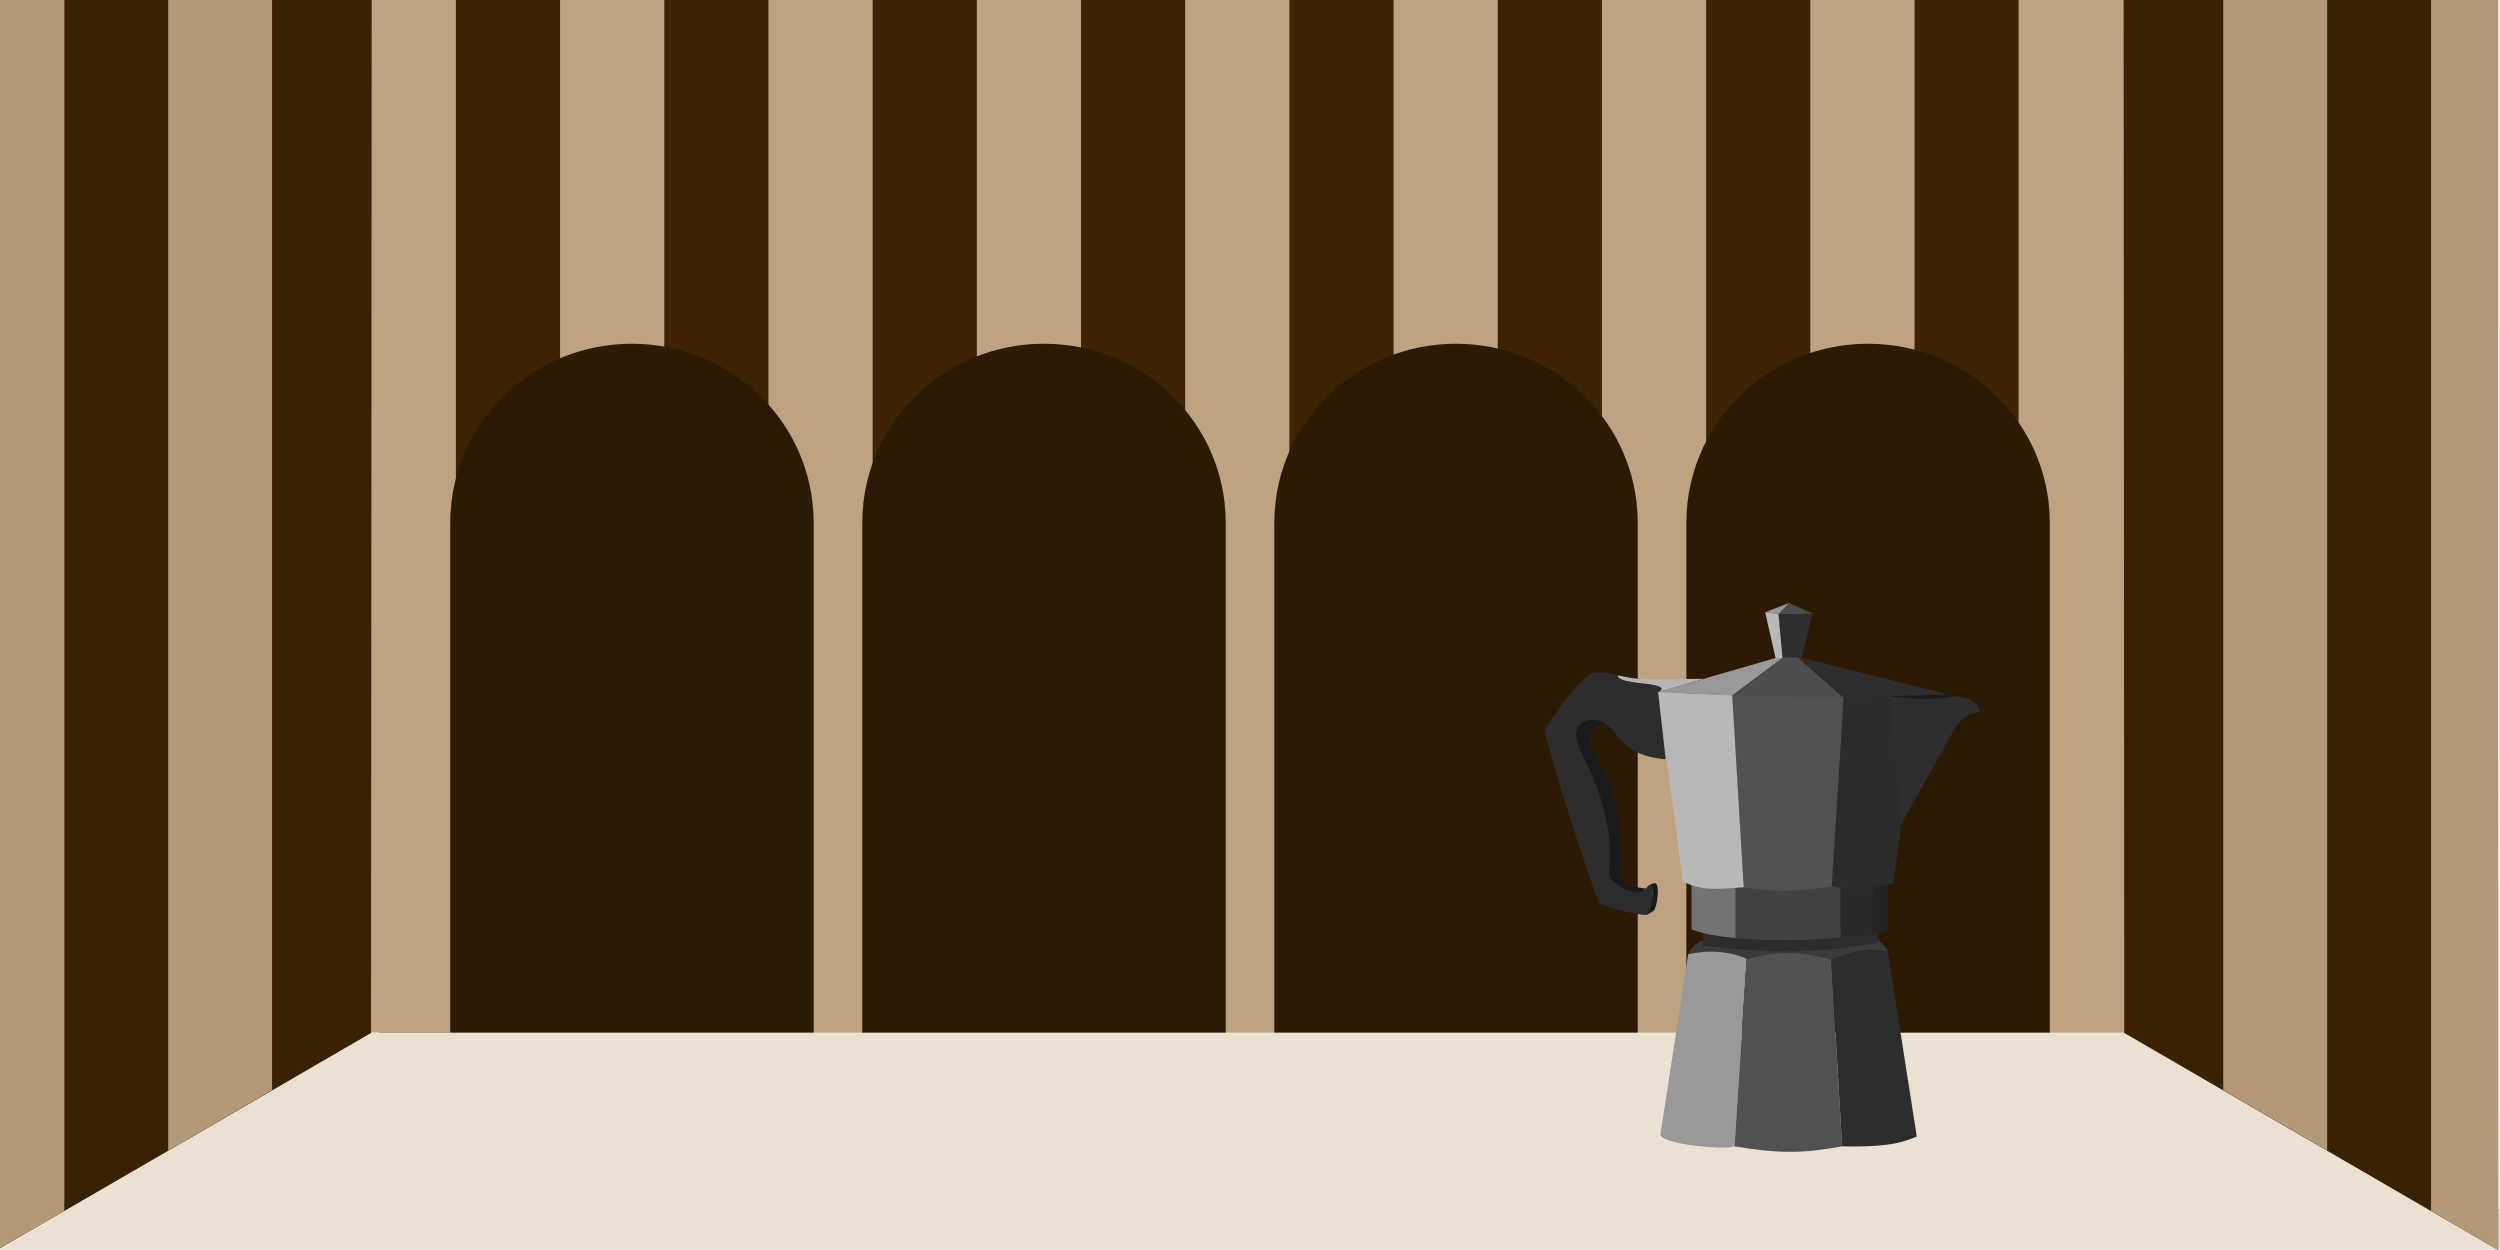
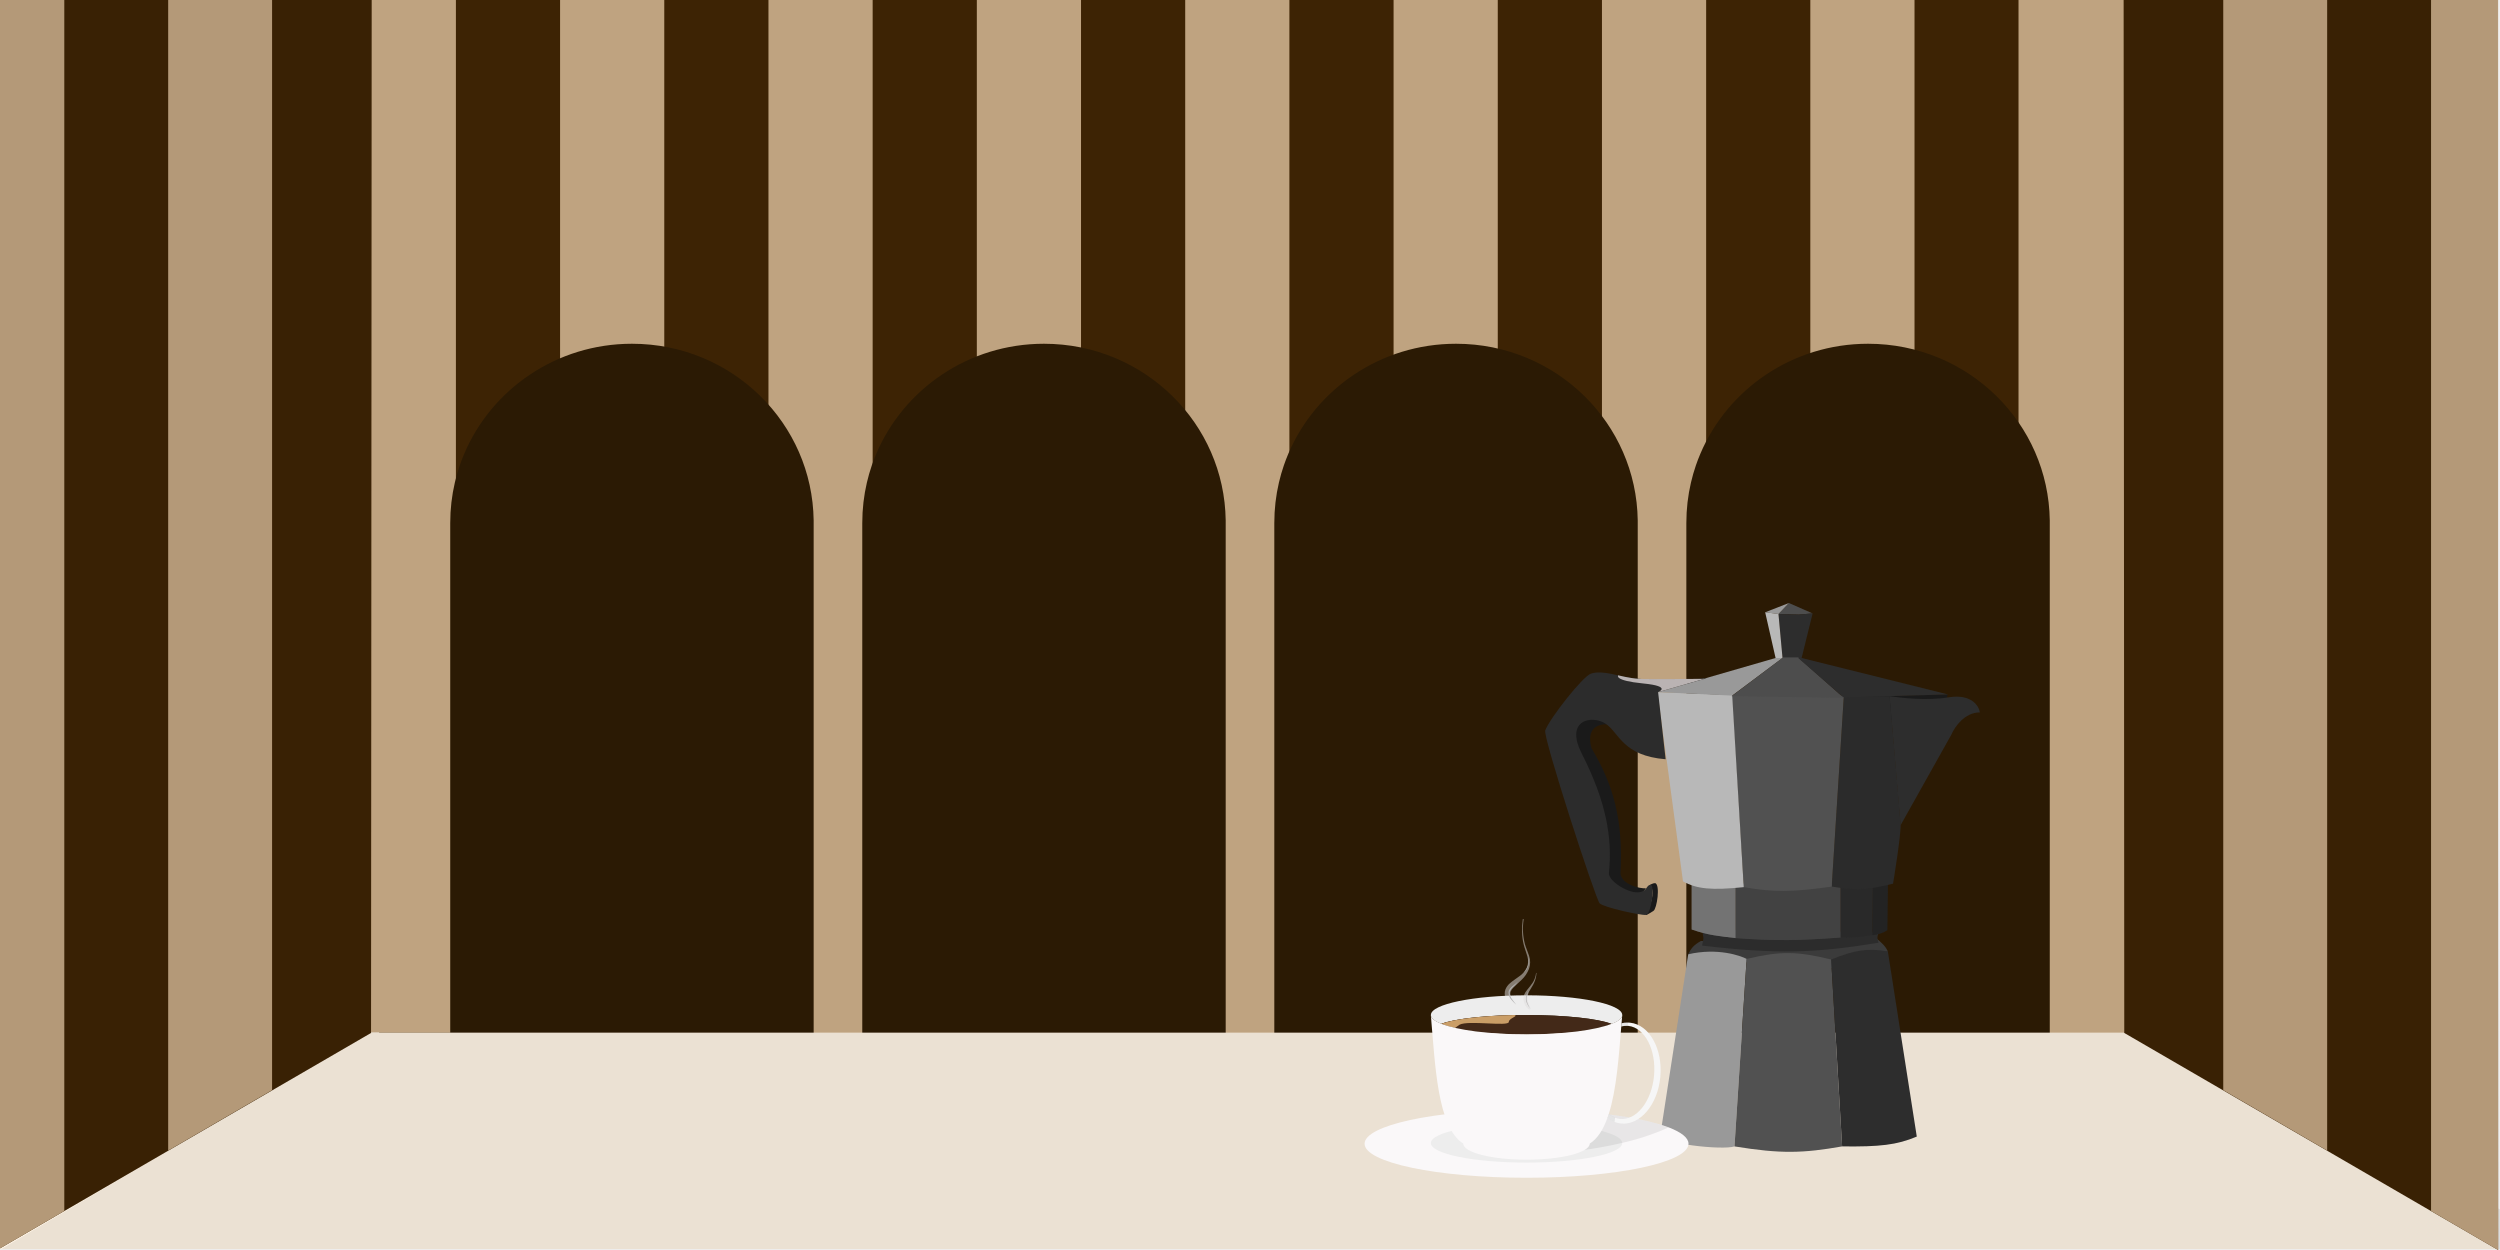
<svg xmlns="http://www.w3.org/2000/svg" width="2160" height="1080" viewBox="0 0 2160 1080" fill="none">
  <g clip-path="url(#clip0_106_27721)">
    <mask id="mask0_106_27721" style="mask-type:luminance" maskUnits="userSpaceOnUse" x="0" y="0" width="2160" height="1080">
      <path d="M2160 0H0V1080H2160V0Z" fill="white" />
    </mask>
    <g mask="url(#mask0_106_27721)">
      <path d="M1835.52 -1.38H327.521V892.62H1835.52V-1.38Z" fill="#3D2304" />
      <path d="M753.97 -2.73H663.95V892.56H753.97V-2.73Z" fill="#BFA380" />
      <path d="M934 -2.73H843.979V892.56H934V-2.73Z" fill="#BFA380" />
      <path d="M1114.04 -2.73H1024.02V892.56H1114.04V-2.73Z" fill="#BFA380" />
      <path d="M1294.07 -2.73H1204.05V892.56H1294.07V-2.73Z" fill="#BFA380" />
      <path d="M1474.11 -2.73H1384.09V892.56H1474.11V-2.73Z" fill="#BFA380" />
      <path d="M1654.14 -2.73H1564.12V892.56H1654.14V-2.73Z" fill="#BFA380" />
      <path d="M1838 -3H1744V893H1838V-3Z" fill="#BFA380" />
      <path d="M393.9 -3.42H303.88V892.24H393.9V-3.42Z" fill="#BFA380" />
      <path d="M573.93 -3.42H483.91V892.24H573.93V-3.42Z" fill="#BFA380" />
      <path d="M389 451.675V897H703V451.675C703 451.005 703 450.345 703 449.675V449.615C702.44 407.714 684.98 369.842 657.03 342.302C628.61 314.311 589.37 297 546.01 297C480.74 297 424.77 336.241 401.09 392.083C399.7 395.353 398.42 398.673 397.26 402.054C395.59 406.924 394.15 411.904 392.98 416.974C390.38 428.134 389.01 439.745 389.01 451.675H389Z" fill="#2B1A04" />
      <path d="M745 451.675V897H1059V451.675C1059 451.005 1059 450.345 1059 449.675V449.615C1058.44 407.714 1040.98 369.842 1013.03 342.302C984.61 314.311 945.37 297 902.01 297C836.74 297 780.77 336.241 757.09 392.083C755.7 395.353 754.42 398.673 753.26 402.054C751.59 406.924 750.15 411.904 748.98 416.974C746.38 428.134 745.01 439.745 745.01 451.675H745Z" fill="#2B1A04" />
      <path d="M1101 451.675V897H1415V451.675C1415 451.005 1415 450.345 1415 449.675V449.615C1414.44 407.714 1396.98 369.842 1369.03 342.302C1340.61 314.311 1301.37 297 1258.01 297C1192.74 297 1136.77 336.241 1113.09 392.083C1111.7 395.353 1110.42 398.673 1109.26 402.054C1107.59 406.924 1106.15 411.904 1104.98 416.974C1102.38 428.134 1101.01 439.745 1101.01 451.675H1101Z" fill="#2B1A04" />
      <path d="M1457 451.675V897H1771V451.675C1771 451.005 1771 450.345 1771 449.675V449.615C1770.44 407.714 1752.98 369.842 1725.03 342.302C1696.61 314.311 1657.37 297 1614.01 297C1548.74 297 1492.77 336.241 1469.09 392.083C1467.7 395.353 1466.42 398.673 1465.26 402.054C1463.59 406.924 1462.15 411.904 1460.98 416.974C1458.38 428.134 1457.01 439.745 1457.01 451.675H1457Z" fill="#2B1A04" />
      <path d="M2158.52 1045.27V1079.24H-1.479L-0.839 1078.86L36.331 1056.94L36.41 1056.89L53.41 1046.87L53.501 1046.82L315.541 892.26L315.571 892.24H1835.34L1835.38 892.26L2158.37 1045.2H2158.38L2158.52 1045.27Z" fill="#FFF4E5" />
      <g style="mix-blend-mode:darken" opacity="0.08">
        <path d="M2160.94 1045.32V1079.29H0.94L1.58 1078.91L38.75 1056.99L38.83 1056.94L55.83 1046.92L55.91 1046.87L317.96 892.31L317.99 892.29H1837.76L1837.8 892.31L2160.79 1045.25H2160.8L2160.94 1045.32Z" fill="black" />
      </g>
      <path d="M2158.38 1079.62V1080L2157.72 1079.62L1841.85 896.22L1835.38 892.46L1835.17 557.5L1834.83 -0.38L1835.08 -0.49L1837.04 -1.31L2158.12 -0.31L2158.37 1045.55V1051.45L2158.38 1079.62Z" fill="#3D2304" />
      <mask id="mask1_106_27721" style="mask-type:luminance" maskUnits="userSpaceOnUse" x="1835" y="-11" width="324" height="1091">
        <path d="M2158.38 -9.63V1080L2157.72 1079.62L1835.23 892.06V890.95L1835.17 553.34L1835.08 -9.09V-9.7L1835.82 -10.01L1837.29 -10.64L2036.37 -10.01L2158.38 -9.63Z" fill="white" />
      </mask>
      <g mask="url(#mask1_106_27721)">
        <path d="M2010.66 -1.06H1920.89V1087.31H2010.66V-1.06Z" fill="#BFA380" />
        <path d="M2190.2 -1.06H2100.43V1087.31H2190.2V-1.06Z" fill="#BFA380" />
      </g>
      <g style="mix-blend-mode:darken" opacity="0.06">
        <path d="M2158.38 1079.62V1080L2157.72 1079.62L1841.85 896.22L1835.38 892.46L1835.17 557.5L1834.83 -0.38L1835.08 -0.49L1837.04 -1.31L2158.12 -0.31L2158.37 1045.55V1051.45L2158.38 1079.62Z" fill="black" />
      </g>
      <path d="M-2.42 1079.62V1080L-1.76 1079.62L314.11 896.22L320.58 892.46L320.79 557.5L321.13 -0.38L320.88 -0.49L318.92 -1.31L-2.16 -0.31L-2.41 1045.55V1051.45L-2.42 1079.62Z" fill="#3D2304" />
      <mask id="mask2_106_27721" style="mask-type:luminance" maskUnits="userSpaceOnUse" x="-3" y="-11" width="324" height="1091">
        <path d="M-2.42 -9.63V1080L-1.76 1079.62L320.73 892.06V890.95L320.79 553.34L320.88 -9.09V-9.7L320.14 -10.01L318.67 -10.64L119.59 -10.01L-2.42 -9.63Z" fill="white" />
      </mask>
      <g mask="url(#mask2_106_27721)">
        <path d="M145.31 1087.32H235.08L235.08 -1.05H145.31L145.31 1087.32Z" fill="#BFA380" />
        <path d="M-34.22 1087.32H55.55L55.55 -1.05H-34.22L-34.22 1087.32Z" fill="#BFA380" />
      </g>
      <g style="mix-blend-mode:darken" opacity="0.06">
        <path d="M-2.42 1079.62V1080L-1.76 1079.62L314.11 896.22L320.58 892.46L320.79 557.5L321.13 -0.38L320.88 -0.49L318.92 -1.31L-2.16 -0.31L-2.41 1045.55V1051.45L-2.42 1079.62Z" fill="black" />
      </g>
    </g>
    <path d="M1677.1 644L1682.6 600L1591.6 602L1677.1 644Z" fill="#1A1A1A" />
    <path d="M1469.6 813C1463.16 816.651 1461.15 819.323 1458.6 824.5L1508.6 831.5L1583.6 836.5L1631.1 822C1629.22 817.818 1626.77 815.544 1622.1 811.5L1469.6 813Z" fill="#3B3B3B" />
-     <path d="M1623.1 814.5C1621.57 809.978 1621.94 809.944 1623.1 805.5L1470.6 803C1471.86 813.194 1472.43 807.381 1470.6 817C1535.44 824.595 1568.52 823.516 1623.1 814.5Z" fill="#2C2C2C" />
+     <path d="M1623.1 814.5C1621.56 809.978 1621.94 809.944 1623.1 805.5L1470.6 803C1471.86 813.194 1472.43 807.381 1470.6 817C1535.44 824.595 1568.52 823.516 1623.1 814.5Z" fill="#2C2C2C" />
    <path d="M1618.1 762L1631.22 761.086L1630.72 803.714C1626.03 806.667 1622.64 807.305 1617.6 808L1618.1 762Z" fill="#232323" />
    <path d="M1590.22 763.699L1618.22 762.086L1617.6 808C1607.17 809.611 1601.25 810.406 1590.22 810V763.699Z" fill="#2C2C2C" />
    <path d="M1499.6 763.5L1590.22 763.086V810C1555.1 812.557 1535.39 813.142 1499.6 810.5V763.5Z" fill="#515151" />
-     <path d="M1461.6 761L1499.6 764V810.5C1484.94 808.77 1475.78 808.002 1461.6 803.073V761Z" fill="#999999" />
+     <path d="M1461.6 761L1499.6 764V810.5C1484.94 808.77 1475.77 808.002 1461.6 803.073V761Z" fill="#999999" />
    <g style="mix-blend-mode:darken" opacity="0.32">
      <path fill-rule="evenodd" clip-rule="evenodd" d="M1499.6 764L1461.6 761V803.073C1474.6 807.592 1483.38 808.613 1496.05 810.085C1497.2 810.219 1498.38 810.356 1499.6 810.5C1535.39 813.142 1555.1 812.557 1590.22 810V763.086L1499.6 763.5V764ZM1631.22 761.086L1618.1 762L1618.1 762.093L1590.22 763.699V810C1601.25 810.406 1607.17 809.611 1617.6 808C1622.64 807.305 1626.03 806.667 1630.72 803.714L1631.22 761.086Z" fill="#232323" />
    </g>
-     <path d="M1458.6 824.5C1484.13 818.613 1504 825.803 1509.1 828.5L1498.6 990.5C1488.44 993.944 1433.69 988.29 1434.6 980L1458.6 824.5Z" fill="#999999" />
+     <path d="M1458.6 824.5C1484.13 818.613 1504 825.803 1509.1 828.5L1498.6 990.5C1488.44 993.944 1433.68 988.29 1434.6 980L1458.6 824.5Z" fill="#999999" />
    <path d="M1498.6 990.5C1538.86 997.048 1557.83 996.421 1591.6 990.5L1582.1 829C1552.65 821.851 1538.3 821.604 1509.1 828.5L1498.6 990.5Z" fill="#515151" />
    <path d="M1582.1 829C1601.89 821.047 1613.1 818.916 1631.1 821.999L1656.1 981.999C1638.82 989.313 1624.11 990.87 1591.6 990.499L1582.1 829Z" fill="#2D2D2D" />
    <path d="M1593.12 601.5H1632.62C1632.62 601.5 1641.69 703.5 1642.12 712.5C1642.55 721.5 1635.6 763.5 1635.6 763.5C1617.14 767.799 1606.38 770.279 1582.6 766L1593.12 601.5Z" fill="#2B2B2B" />
    <path d="M1496.1 601H1593.1L1582.6 766C1548.49 770.896 1532.27 770.942 1506.6 766.5L1496.1 601Z" fill="#515151" />
    <path d="M1454.1 761.5L1432.1 598L1496.6 600.5L1506.6 766.5C1479.08 769.301 1466.16 768.213 1454.1 761.5Z" fill="#B8B8B8" />
-     <path d="M1683.6 602.5C1703.2 599.3 1709.77 609.833 1710.6 615.5C1697.4 615.5 1688.77 628.167 1686.1 634.5L1642.1 713L1632.6 601.5C1641.6 602.833 1664 605.7 1683.6 602.5Z" fill="#2D2D2D" />
+     <path d="M1683.6 602.5C1703.2 599.3 1709.76 609.833 1710.6 615.5C1697.4 615.5 1688.76 628.167 1686.1 634.5L1642.1 713L1632.6 601.5C1641.6 602.833 1664 605.7 1683.6 602.5Z" fill="#2D2D2D" />
    <path d="M1536.6 530.5L1545.6 521L1566.1 530L1554.1 531L1536.6 530.5Z" fill="#4D4D4D" />
    <path d="M1556.6 568.5L1566.1 530L1554.1 531L1536.6 530.5L1540.1 568.5H1556.6Z" fill="#2D2D2D" />
    <path d="M1525.1 529L1545.6 521L1536.6 530.5L1525.1 529Z" fill="#999999" />
    <path d="M1540.1 568.5H1534.1L1525.1 529L1536.6 530.5L1540.1 568.5Z" fill="#B8B8B8" />
    <path d="M1496.6 601L1432.1 598L1534.1 568.5H1540.1L1496.6 601Z" fill="#999999" />
    <path d="M1496.1 601.5L1593.1 603L1553.6 568H1540.6L1496.1 601.5Z" fill="#4D4D4D" />
    <path d="M1592.6 602.5L1553.6 568.5H1556.6L1683.1 600L1592.6 602.5Z" fill="#2D2D2D" />
    <path d="M1428.6 786.998C1431.6 785.123 1434.6 764.5 1430.1 763C1428.1 763.002 1425.59 764.498 1425.59 764.498C1432.02 771.999 1422.1 789.998 1422.1 789.998C1422.1 790.998 1422.2 790.999 1428.6 786.998Z" fill="#1A1A1A" />
-     <path d="M1400.1 755C1402.64 708.439 1393.93 678.018 1375.1 646.5C1369.03 625.218 1386.64 624.672 1391.63 626.502L1392.6 627C1392.38 626.825 1392.05 626.655 1391.63 626.502L1376.1 618.5L1358.6 624.5L1360.6 656L1391.1 765.5L1417.1 774L1422.1 767.5C1416.77 767.833 1401.6 764.5 1400.1 755Z" fill="#1A1A1A" />
-     <path d="M1411.1 586C1436.7 588.996 1474.6 586 1474.6 586L1432.6 598L1439.1 656C1402.1 653 1399.1 633.5 1387.6 625.5C1376.1 617.5 1351.55 621.463 1366.6 651C1387.97 692.952 1393.21 724.5 1390.1 754C1389.36 761 1405.6 771.167 1414.6 771C1423.6 770.833 1422.1 764.5 1426.1 764.5C1430.1 764.5 1426.6 790 1422.1 790.5C1417.6 791 1385.6 784 1382.1 780.5C1378.6 777 1332.6 635.5 1335.1 631C1339.1 620.5 1367.6 584.211 1374.6 582C1385.1 578.685 1398.7 584.548 1411.1 586Z" fill="#2C2C2C" />
+     <path d="M1400.1 755C1402.64 708.439 1393.93 678.018 1375.1 646.5C1369.03 625.218 1386.64 624.672 1391.63 626.502L1392.6 627C1392.38 626.825 1392.05 626.655 1391.63 626.502L1376.1 618.5L1358.6 624.5L1360.6 656L1391.1 765.5L1417.1 774L1422.1 767.5C1416.76 767.833 1401.6 764.5 1400.1 755Z" fill="#1A1A1A" />
+     <path d="M1411.1 586C1436.7 588.996 1474.6 586 1474.6 586L1432.6 598L1439.1 656C1402.1 653 1399.1 633.5 1387.6 625.5C1376.1 617.5 1351.55 621.463 1366.6 651C1387.97 692.952 1393.21 724.5 1390.1 754C1389.36 761 1405.6 771.167 1414.6 771C1423.6 770.833 1422.1 764.5 1426.1 764.5C1430.1 764.5 1426.6 790 1422.1 790.5C1417.6 791 1385.6 784 1382.1 780.5C1378.6 777 1332.6 635.5 1335.1 631C1339.1 620.5 1367.6 584.211 1374.6 582C1385.1 578.685 1398.69 584.548 1411.1 586Z" fill="#2C2C2C" />
    <path d="M1415.6 586.5C1423.1 587 1472.6 586.5 1472.6 586.5L1432.6 598C1432.6 598 1445.1 593 1419.6 590.5C1394.1 588 1398.1 583.5 1398.1 583.5C1398.1 583.5 1408.1 586 1415.6 586.5Z" fill="#BAB3B3" />
+     <path d="M1458.86 988.172C1458.86 1004.42 1396.22 1017.59 1318.93 1017.59C1241.64 1017.59 1179 1004.42 1179 988.172C1179 972.318 1238.73 959.346 1313.5 958.787C1315.3 958.787 1317.11 958.787 1318.93 958.787C1371.9 958.787 1418 964.976 1441.76 974.047C1452.66 978.252 1458.86 983.068 1458.86 988.172Z" fill="#FAF8F9" />
+     <path d="M1318.93 1004.48C1364.6 1004.48 1401.62 996.923 1401.62 987.596C1401.62 978.269 1364.6 970.708 1318.93 970.708C1273.26 970.708 1236.24 978.269 1236.24 987.596C1236.24 996.923 1273.26 1004.48 1318.93 1004.48Z" fill="#EDEDED" />
+     <g style="mix-blend-mode:multiply">
+       <path d="M1441.76 974.064C1428.8 979.9 1415.37 984.379 1401.65 987.442C1377.7 993.135 1353.29 996.179 1328.79 996.531C1300.21 996.531 1282.01 990.596 1282.01 982.067C1282.01 979.015 1284.37 975.505 1288.9 971.894C1294.21 967.604 1302.51 963.093 1313.59 958.837C1315.4 958.837 1317.2 958.837 1319.02 958.837C1371.9 958.753 1418 964.942 1441.76 974.064Z" fill="#EDEDED" />
+     </g>
+     <path d="M1401.62 876.973V877.498C1401.23 880.093 1397.99 882.585 1392.51 884.722C1380.85 880.11 1352.26 876.973 1318.82 876.973C1285.39 876.973 1256.93 880.093 1245.28 884.603C1239.87 882.433 1236.66 880.008 1236.29 877.431V876.905C1236.29 867.579 1273.32 859.949 1318.98 859.949C1364.63 859.949 1401.62 867.579 1401.62 876.973Z" fill="#EDEDED" />
+     <path d="M1392.45 884.654C1378.72 890.08 1350.95 893.81 1318.93 893.81C1303.54 893.885 1288.17 892.928 1272.89 890.945C1263.51 889.889 1254.26 887.764 1245.29 884.603C1255.7 880.567 1279.58 877.6 1308.39 876.973C1311.83 876.973 1315.3 876.973 1318.82 876.973C1352.26 876.973 1380.85 880.11 1392.45 884.654Z" fill="#432918" />
+     <path d="M1303.62 882.941C1303.62 887.231 1268.51 881.246 1261.01 885.366C1260.85 885.366 1257.32 888.079 1257.14 888.147C1253.11 887.272 1249.15 886.088 1245.29 884.603C1255.7 880.567 1279.58 877.6 1308.39 876.973C1312.6 877.77 1303.62 879.686 1303.62 882.941Z" fill="#CA9E67" />
+     <path d="M1401.57 877.43C1401.38 879.55 1401.2 881.72 1401.03 883.89C1400.94 884.823 1400.86 885.739 1400.8 886.688C1398.67 912.716 1396.66 941.575 1390 962.432C1389.63 963.618 1389.23 964.771 1388.82 965.823C1385.18 975.996 1380.29 983.813 1373.52 988.086C1373.52 995.75 1349.08 1001.97 1318.91 1001.97C1288.75 1001.97 1264.29 995.75 1264.29 988.086C1241.8 973.928 1240.02 919.804 1236.27 877.345C1236.64 879.923 1239.85 882.347 1245.27 884.518C1258.97 889.978 1286.8 893.725 1318.91 893.725C1351.02 893.725 1378.7 889.995 1392.44 884.569C1397.94 882.466 1401.18 880.024 1401.57 877.43Z" fill="#FAF8F9" />
+     <path d="M1434.53 930.42C1432.31 954.514 1417 972.556 1400.35 970.691C1398.51 970.488 1396.69 970.038 1394.95 969.351C1392.76 968.546 1390.68 967.404 1388.78 965.96C1389.18 964.824 1389.58 963.671 1389.95 962.569C1391.6 963.916 1393.44 964.974 1395.38 965.705C1396.72 966.234 1398.12 966.575 1399.53 966.723C1413.82 968.317 1427.06 951.615 1429.1 929.419C1431.13 907.223 1421.23 887.961 1406.94 886.367H1406.29C1404.42 886.221 1402.54 886.392 1400.72 886.876C1400.72 885.926 1400.86 885.011 1400.95 884.078C1402.84 883.624 1404.77 883.43 1406.69 883.502C1407.24 883.501 1407.79 883.535 1408.33 883.603C1425.05 885.282 1436.75 906.325 1434.53 930.42Z" fill="#F6F6F6" />
+     <g style="mix-blend-mode:multiply">
+       <path d="M1390.03 962.433C1391.68 963.78 1393.51 964.838 1395.46 965.57L1394.95 969.351C1392.76 968.546 1390.68 967.404 1388.78 965.96C1389.26 964.773 1389.66 963.62 1390.03 962.433Z" fill="#EDEDED" />
+     </g>
+     <g style="mix-blend-mode:multiply">
+       <path d="M1406.77 883.314L1406.37 886.18C1404.5 886.033 1402.62 886.205 1400.8 886.689C1400.8 885.739 1400.94 884.823 1401.03 883.891C1402.91 883.437 1404.84 883.243 1406.77 883.314Z" fill="#EDEDED" />
+     </g>
+     <g style="mix-blend-mode:lighten" opacity="0.5">
+       <path d="M1309.43 869.326C1307.67 868.88 1306.01 868.075 1304.53 866.952C1302.87 865.722 1301.55 864.008 1300.72 862.001C1300.28 860.858 1300.06 859.63 1300.06 858.389C1300.06 857.148 1300.28 855.92 1300.72 854.777C1301.57 852.788 1302.84 851.045 1304.41 849.69C1307.22 847.198 1310.1 845.519 1312.71 843.501C1315.35 841.724 1317.53 839.238 1319.05 836.278C1319.73 834.771 1320.14 833.137 1320.26 831.463C1320.34 829.743 1320.14 828.022 1319.69 826.376C1318.76 822.984 1317.36 819.593 1316.51 816.202C1315.61 812.638 1315.13 808.963 1315.07 805.265C1314.97 801.619 1315.16 797.97 1315.66 794.362C1315.67 794.306 1315.68 794.253 1315.71 794.204C1315.74 794.156 1315.77 794.114 1315.81 794.081C1315.86 794.047 1315.9 794.024 1315.95 794.011C1316 793.998 1316.06 793.997 1316.11 794.006C1316.21 794.023 1316.3 794.082 1316.36 794.171C1316.42 794.26 1316.44 794.371 1316.43 794.481C1315.33 801.569 1315.71 808.838 1317.53 815.744C1318.48 819.135 1320.01 822.323 1321.15 825.918C1321.75 827.721 1322.05 829.628 1322.03 831.547C1321.99 833.492 1321.64 835.415 1321 837.228C1319.59 840.747 1317.48 843.875 1314.83 846.384C1312.33 848.927 1309.61 851.115 1307.47 853.404C1306.49 854.352 1305.71 855.506 1305.15 856.795C1304.79 857.89 1304.79 859.092 1305.15 860.186C1305.86 862.594 1308.1 865.053 1310.35 867.732C1310.44 867.826 1310.51 867.939 1310.55 868.062C1310.6 868.186 1310.62 868.319 1310.62 868.452C1310.62 868.586 1310.6 868.719 1310.55 868.843C1310.51 868.966 1310.44 869.079 1310.35 869.173C1310.22 869.285 1310.07 869.358 1309.91 869.385C1309.74 869.412 1309.58 869.391 1309.43 869.326Z" fill="#E0DEDE" />
+     </g>
+     <path opacity="0.5" d="M1321.09 872.243C1319.82 871.385 1318.73 870.23 1317.9 868.858C1317.08 867.487 1316.54 865.933 1316.32 864.307C1316.24 863.456 1316.24 862.598 1316.32 861.747C1316.44 860.89 1316.65 860.052 1316.96 859.254C1317.58 857.801 1318.42 856.467 1319.42 855.303C1321.22 853.208 1322.91 851 1324.47 848.691C1325.92 846.324 1326.84 843.618 1327.15 840.789C1327.16 840.763 1327.16 840.737 1327.17 840.714C1327.19 840.691 1327.2 840.671 1327.22 840.655C1327.24 840.639 1327.26 840.627 1327.28 840.621C1327.31 840.615 1327.33 840.615 1327.36 840.619C1327.4 840.628 1327.44 840.652 1327.47 840.69C1327.5 840.727 1327.51 840.774 1327.51 840.823C1327.34 843.783 1326.61 846.672 1325.37 849.301C1324.18 851.98 1322.4 854.269 1321.15 856.677C1320.56 857.813 1320.17 859.061 1320 860.356C1319.82 861.516 1319.79 862.696 1319.89 863.866C1320.24 866.386 1321.09 868.789 1322.39 870.903C1322.48 871.097 1322.52 871.32 1322.49 871.538C1322.46 871.756 1322.37 871.957 1322.22 872.112C1322.08 872.267 1321.9 872.367 1321.7 872.397C1321.5 872.426 1321.3 872.384 1321.12 872.277L1321.09 872.243Z" fill="#E0DEDE" />
+     <path d="M1311.46 848.147C1310.23 849.796 1308.86 851.307 1307.36 852.658C1305.92 854.048 1304.43 855.574 1304.36 857.541C1304.37 859.598 1305.05 861.584 1306.28 863.137C1307.42 864.832 1308.81 866.375 1310.04 868.071C1308.49 866.72 1307.04 865.234 1305.71 863.628C1304.22 861.991 1303.38 859.784 1303.35 857.473C1303.44 856.291 1303.88 855.174 1304.6 854.286C1305.25 853.443 1305.99 852.687 1306.8 852.03C1308.39 850.742 1310 849.538 1311.46 848.147Z" fill="#B3B2B2" />
+     <path d="M1320.69 856.082C1320.12 857.277 1319.66 858.532 1319.33 859.829C1318.98 861.085 1318.85 862.404 1318.96 863.712C1319.14 865.018 1319.51 866.284 1320.06 867.46C1320.6 868.664 1321.21 869.834 1321.85 871.004C1321.03 869.992 1320.31 868.89 1319.7 867.714C1319.03 866.517 1318.59 865.185 1318.39 863.797C1318.26 862.389 1318.43 860.969 1318.88 859.643C1319.29 858.35 1319.9 857.146 1320.69 856.082Z" fill="#B3B2B2" />
+     <path d="M1316.34 840.62C1317.2 839.689 1317.96 838.654 1318.61 837.534C1319.33 836.496 1319.85 835.308 1320.15 834.041C1320.41 832.754 1320.54 831.441 1320.55 830.124C1320.58 828.798 1320.42 827.476 1320.07 826.207C1320.54 827.45 1320.79 828.779 1320.81 830.124C1320.85 831.467 1320.74 832.811 1320.49 834.126C1320.19 835.447 1319.63 836.68 1318.85 837.737C1318.15 838.829 1317.3 839.801 1316.34 840.62Z" fill="#B3B2B2" />
  </g>
  <defs>
    <clipPath id="clip0_106_27721">
      <rect width="2160" height="1080" fill="white" />
    </clipPath>
  </defs>
</svg>
